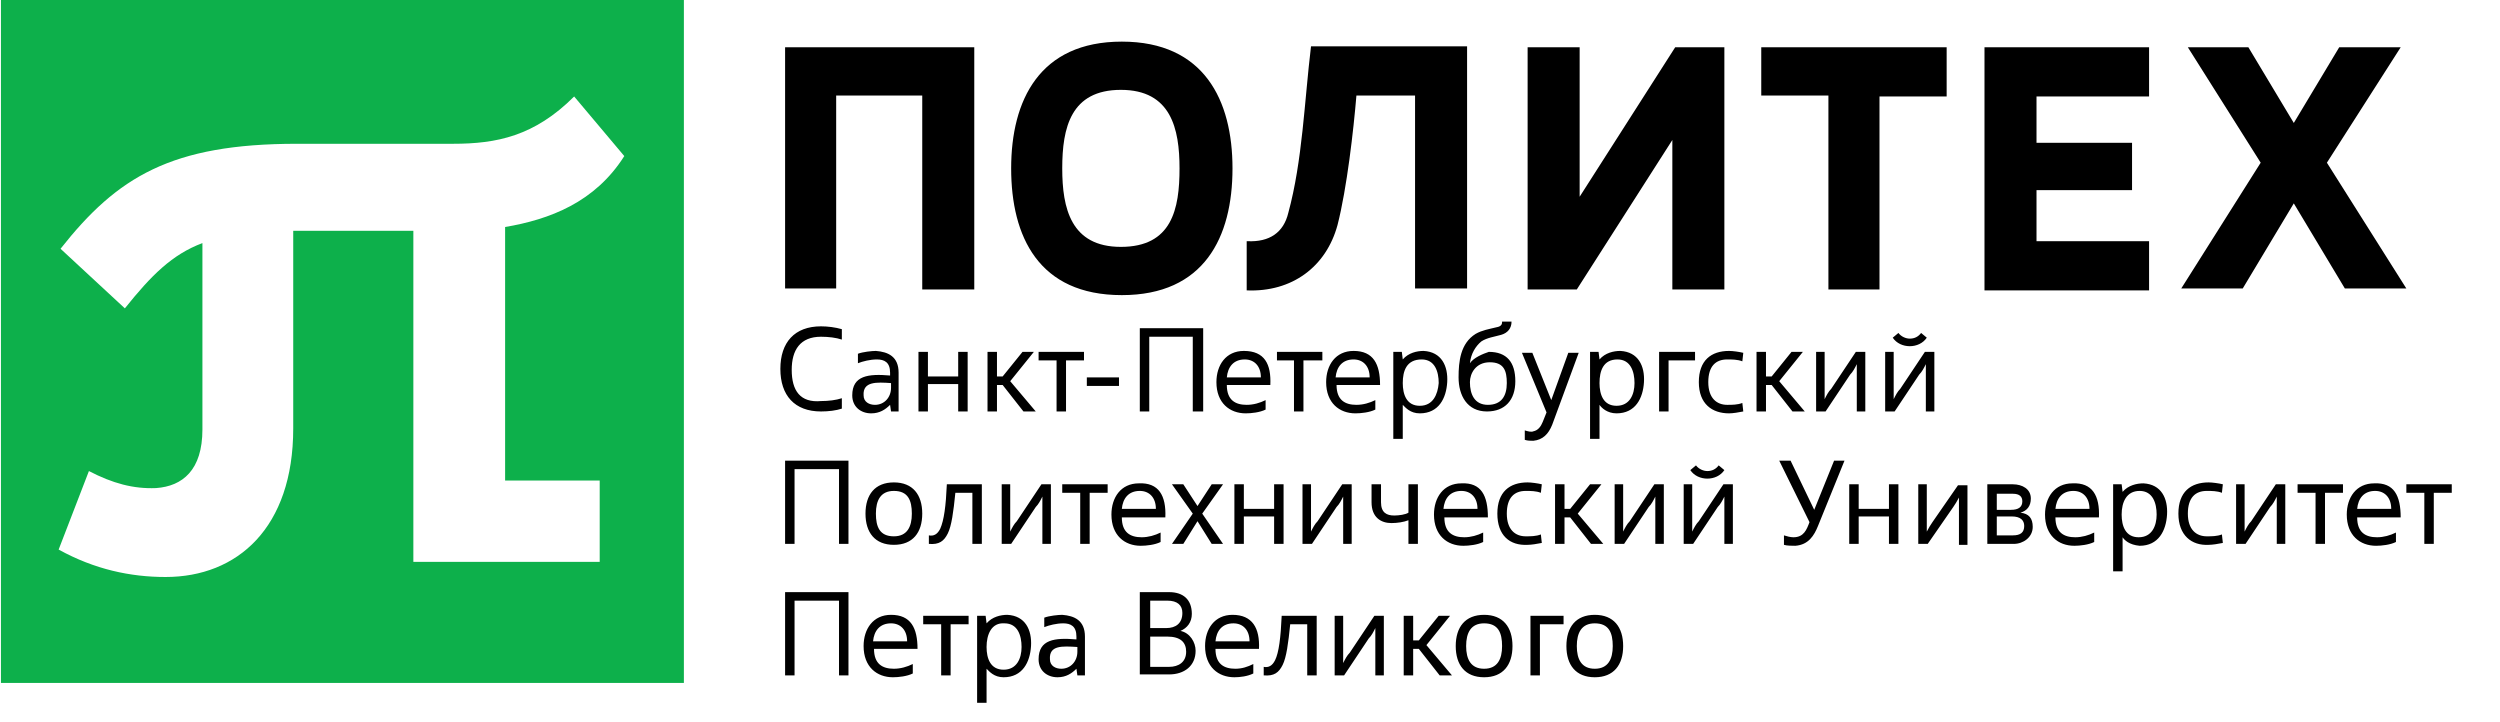
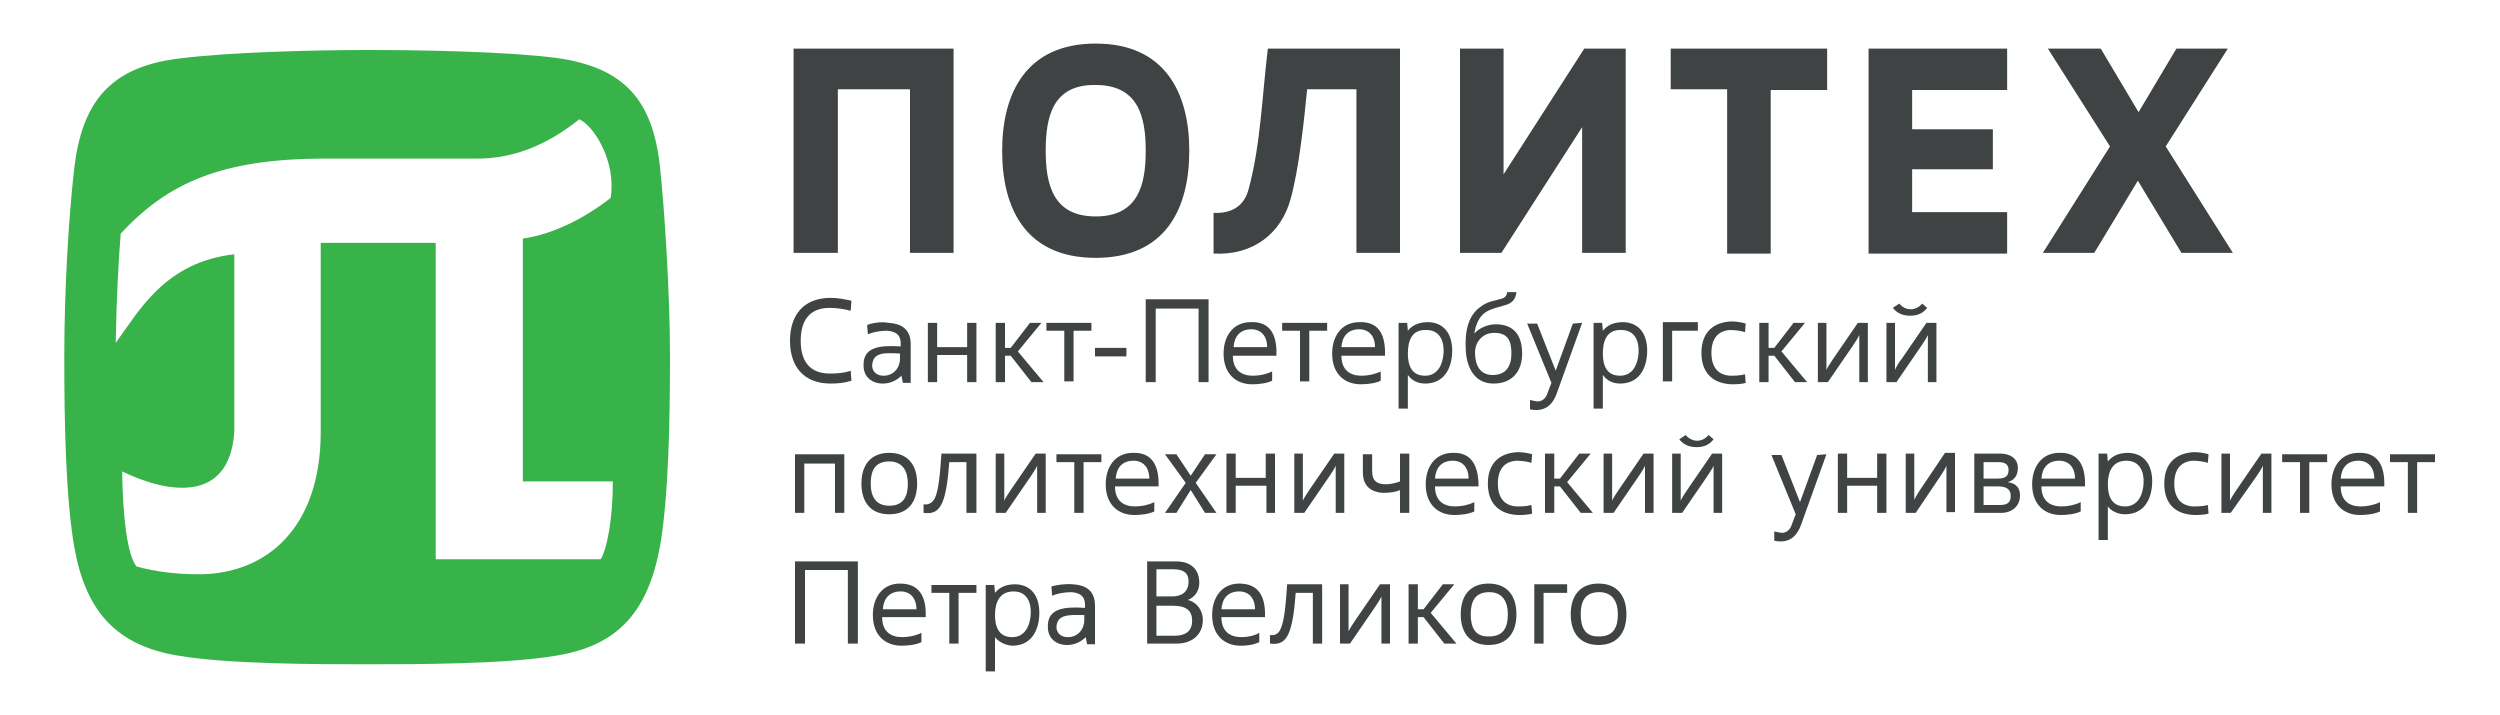
- <svg xmlns="http://www.w3.org/2000/svg" version="1.1" id="Layer_1" x="0px" y="0px" width="264.3px" height="76.3px" viewBox="0 0 264.3 76.3" enable-background="new 0 0 264.3 76.3" xml:space="preserve">
+ <svg xmlns="http://www.w3.org/2000/svg" version="1.1" id="Layer_1" x="0px" y="0px" viewBox="0 0 350 100" style="enable-background:new 0 0 350 100;" xml:space="preserve">
+   <style type="text/css">
+ 	.st0{fill:#404344;}
+ 	.st1{fill:#37B34A;}
+ </style>
  <g>
-     <path d="M129.3,57.5h-1.2l-1.5-2.4l-1.5,2.4h-1.2l2.2-3.2l-2.2-3.1h1.2l1.5,2.3l1.5-2.3h1.2l-2.2,3.1L129.3,57.5L129.3,57.5z    M195,48.7l-2.8,6.9c-0.4,1-1,2-2.4,2.1c-0.3,0-0.9,0-1.2-0.1l0-1c0.3,0.1,0.7,0.2,1,0.2c1.1,0,1.4-0.8,1.7-1.6l-3.2-6.5h1.2   l2.5,5.2l2.1-5.2H195L195,48.7z M166.9,37.3l-2.8,7.6c-0.4,1-1,1.6-2,1.7c-0.3,0-0.6,0-0.9-0.1l0-1c0.3,0.1,0.7,0.2,0.9,0.1   c0.5-0.1,0.8-0.5,1-1l0.4-1l-2.6-6.3h1.1l2,5l1.8-5H166.9L166.9,37.3z M153.5,71.4h-1.3l-2.2-2.8h-0.6v2.8h-1v-6.3h1v2.6h0.6   l2.1-2.6h1.2l-2.5,3.1L153.5,71.4L153.5,71.4z M169.5,57.5h-1.3l-2.2-2.8h-0.6v2.8h-1v-6.3h1v2.6h0.6l2.1-2.6h1.2l-2.5,3.1   L169.5,57.5L169.5,57.5z M109.5,43.5h-1.3l-2.2-2.8h-0.6v2.8h-1v-6.3h1v2.6h0.6l2.1-2.6h1.2l-2.5,3.1L109.5,43.5L109.5,43.5z    M155.4,40.4c0-0.9,0.6-2.1,2.1-2.1s1.8,0.9,1.8,2.2c0,1.4-0.6,2.3-2,2.3C155.9,42.8,155.4,41.7,155.4,40.4L155.4,40.4z    M155.4,38.4c0.1-1,0.6-1.8,1.2-2.3c0.6-0.4,1.4-0.5,2.1-0.7c0.7-0.2,1.1-0.7,1.1-1.4h-1c0,0.2,0,0.5-0.6,0.6   c-0.8,0.2-1.5,0.3-2.2,0.7c-1.6,1-1.8,2.9-1.8,4.6c0,1.9,0.9,3.6,3,3.6c1.9,0,3-1.2,3-3.2c0-2-0.9-3.1-2.8-3.1   C156.8,37.4,155.8,37.8,155.4,38.4L155.4,38.4z M83.7,39.1c0-2.1,0.9-3.5,3.1-3.5c0.8,0,1.6,0.1,2.2,0.3l0-1.1   c-0.7-0.2-1.5-0.3-2.2-0.3c-2.8,0-4.3,1.7-4.3,4.5c0,2.8,1.5,4.5,4.3,4.5c0.8,0,1.6-0.1,2.2-0.3l0-1.1c-0.6,0.2-1.4,0.3-2.2,0.3   C84.6,42.6,83.7,41.3,83.7,39.1L83.7,39.1z M179.3,49.2c0.3,0.4,0.8,0.6,1.2,0.6c0.5,0,0.9-0.2,1.2-0.6l0.6,0.5   c-0.4,0.6-1.1,0.9-1.8,0.9c-0.7,0-1.4-0.3-1.8-0.9L179.3,49.2L179.3,49.2z M179,57.5h-1v-6.3h0.9v5c0.2-0.4,0.4-0.8,0.7-1.1   l2.6-3.9h1v6.3h-0.9v-5c-0.2,0.4-0.4,0.8-0.7,1.1L179,57.5L179,57.5z M171.7,57.5h-1v-6.3h0.9v5c0.2-0.4,0.4-0.8,0.7-1.1l2.6-3.9h1   v6.3H175v-5c-0.2,0.4-0.4,0.8-0.7,1.1L171.7,57.5L171.7,57.5z M138.7,57.5h-1v-6.3h0.9v5c0.2-0.4,0.4-0.8,0.7-1.1l2.6-3.9h1v6.3   h-0.9v-5c-0.2,0.4-0.4,0.8-0.7,1.1L138.7,57.5L138.7,57.5z M237.4,57.5h-1v-6.3h0.9v5c0.2-0.4,0.4-0.8,0.7-1.1l2.6-3.9h1v6.3h-0.9   v-5c-0.2,0.4-0.4,0.8-0.7,1.1L237.4,57.5L237.4,57.5z M230.3,54.3c0-2.3,1.3-3.3,3.2-3.3c0.4,0,1.1,0.1,1.5,0.2l-0.1,0.9   c-0.5-0.2-1.1-0.2-1.6-0.2c-1.2,0-2,0.7-2,2.4c0,1.7,0.9,2.4,2,2.4c0.5,0,1.1,0,1.6-0.2l0.1,0.9c-0.5,0.1-1.1,0.2-1.5,0.2   C231.7,57.7,230.3,56.6,230.3,54.3L230.3,54.3z M158.3,54.3c0-2.3,1.3-3.3,3.2-3.3c0.4,0,1.1,0.1,1.5,0.2l-0.1,0.9   c-0.5-0.2-1.1-0.2-1.6-0.2c-1.2,0-2,0.7-2,2.4c0,1.7,0.9,2.4,2,2.4c0.5,0,1.1,0,1.6-0.2l0.1,0.9c-0.5,0.1-1.1,0.2-1.5,0.2   C159.6,57.7,158.3,56.6,158.3,54.3L158.3,54.3z M179.6,40.4c0-2.3,1.3-3.3,3.2-3.3c0.4,0,1.1,0.1,1.5,0.2l-0.1,0.9   c-0.5-0.2-1.1-0.2-1.6-0.2c-1.2,0-2,0.7-2,2.4c0,1.7,0.9,2.4,2,2.4c0.5,0,1.1,0,1.6-0.2l0.1,0.9c-0.5,0.1-1.1,0.2-1.5,0.2   C181,43.7,179.6,42.7,179.6,40.4L179.6,40.4z M139.2,71.4h-1V66h-1.8c-0.2,2-0.4,3.5-0.8,4.3c-0.4,0.8-0.9,1.2-2,1.1v-0.9   c0.5,0.1,0.9-0.1,1.2-0.7c0.4-0.8,0.6-2.4,0.7-4.7h3.7V71.4L139.2,71.4z M92.6,54.3c0-1.4,0.5-2.4,1.9-2.4c1.5,0,1.9,1,1.9,2.4   s-0.5,2.4-1.9,2.4C93,56.7,92.6,55.7,92.6,54.3L92.6,54.3z M97.5,54.3c0-2-1-3.3-3-3.3c-2,0-3,1.3-3,3.3c0,2,1,3.3,3,3.3   C96.5,57.6,97.5,56.3,97.5,54.3L97.5,54.3z M166.7,68.3c0-1.4,0.5-2.4,1.9-2.4c1.5,0,1.9,1,1.9,2.4c0,1.4-0.5,2.4-1.9,2.4   C167.2,70.7,166.7,69.7,166.7,68.3L166.7,68.3z M171.6,68.3c0-2-1-3.3-3-3.3c-2,0-3,1.3-3,3.3c0,2,1,3.3,3,3.3   C170.6,71.6,171.6,70.3,171.6,68.3L171.6,68.3z M155,68.3c0-1.4,0.5-2.4,1.9-2.4c1.5,0,1.9,1,1.9,2.4c0,1.4-0.5,2.4-1.9,2.4   C155.5,70.7,155,69.7,155,68.3L155,68.3z M159.9,68.3c0-2-1-3.3-3-3.3c-2,0-3,1.3-3,3.3c0,2,1,3.3,3,3.3   C158.9,71.6,159.9,70.3,159.9,68.3L159.9,68.3z M102.3,43.5h-1v-2.9h-3.2v2.9h-1v-6.3h1v2.6h3.2v-2.6h1V43.5L102.3,43.5z    M114.6,38.1h-1.9v5.4h-1v-5.4h-1.9v-0.9h4.8V38.1L114.6,38.1z M118.3,40.8h-3.4v-0.9h3.4V40.8L118.3,40.8z M127.1,43.5h-1v-7.9   h-4.6v7.9h-1v-8.8h6.7V43.5L127.1,43.5z M139.7,38.1h-1.9v5.4h-1v-5.4H135v-0.9h4.8V38.1L139.7,38.1z M179.2,38.1h-2.8v5.4h-1v-6.3   h3.8V38.1L179.2,38.1z M190.8,43.5h-1.3l-2.2-2.8h-0.6v2.8h-1v-6.3h1v2.6h0.6l2.1-2.6h1.2l-2.5,3.1L190.8,43.5L190.8,43.5z    M89.7,57.5h-1v-7.9H84v7.9h-1v-8.8h6.7V57.5L89.7,57.5z M103.8,57.5h-1v-5.4h-1.8c-0.2,2-0.4,3.5-0.8,4.3c-0.4,0.8-0.9,1.2-2,1.1   v-0.9c0.5,0.1,0.9-0.1,1.2-0.7c0.4-0.9,0.6-2.4,0.7-4.7h3.7V57.5L103.8,57.5z M117.1,52.1h-1.9v5.4h-1v-5.4h-1.9v-0.9h4.8V52.1   L117.1,52.1z M135.7,57.5h-1v-2.9h-3.2v2.9h-1v-6.3h1v2.6h3.2v-2.6h1V57.5L135.7,57.5z M149.9,57.5h-1V55c-0.5,0.2-1.2,0.3-1.8,0.3   c-1.1,0-2.1-0.6-2.1-2.2v-1.9h1v1.9c0,1.1,0.6,1.4,1.4,1.4c0.5,0,1.2-0.1,1.5-0.3v-3h1V57.5L149.9,57.5z M200.7,57.5h-1v-2.9h-3.2   v2.9h-1v-6.3h1v2.6h3.2v-2.6h1V57.5L200.7,57.5z M210.1,57.5v-6.3h2.7c1,0,1.9,0.5,1.9,1.5c0,0.8-0.4,1.3-1.1,1.5   c0.9,0.1,1.3,0.6,1.3,1.5c0,1.1-1,1.8-2,1.8H210.1L210.1,57.5z M211.1,52.1v1.8h1.5c0.8,0,1.2-0.3,1.2-0.9c0-0.5-0.3-0.8-1-0.8   H211.1L211.1,52.1z M211.1,54.7v1.9h1.7c0.8,0,1.2-0.3,1.2-1c0-0.6-0.4-1-1.3-1H211.1L211.1,54.7z M247.7,52.1h-1.9v5.4h-1v-5.4   h-1.9v-0.9h4.8V52.1L247.7,52.1z M259.2,52.1h-1.9v5.4h-1v-5.4h-1.9v-0.9h4.8V52.1L259.2,52.1z M89.7,71.4h-1v-7.9H84v7.9h-1v-8.8   h6.7V71.4L89.7,71.4z M102.4,66h-1.9v5.4h-1V66h-1.9v-0.9h4.8V66L102.4,66z M120.5,71.4v-8.8h3.1c1.5,0,2.4,0.8,2.4,2.3   c0,0.9-0.5,1.5-1.2,1.8v0c1,0.2,1.6,1.2,1.6,2.1c0,1.6-1.2,2.5-2.8,2.5H120.5L120.5,71.4z M121.6,63.6v2.8h1.7c1,0,1.7-0.5,1.7-1.6   c0-0.8-0.5-1.3-1.6-1.3H121.6L121.6,63.6z M121.6,67.3v3.2h2c1,0,1.8-0.5,1.8-1.6c0-1-0.6-1.6-2-1.6H121.6L121.6,67.3z M165.3,66   h-2.5v5.4h-1v-6.3h3.5V66L165.3,66z M134.3,40.7h-4.6c0,1.6,0.9,2.1,2.1,2.1c0.7,0,1.4-0.2,2-0.5l0,1c-0.6,0.3-1.5,0.4-2.1,0.4   c-1.7,0-3.1-1.1-3.1-3.3c0-1.8,1-3.3,2.9-3.3C133.7,37.1,134.4,38.5,134.3,40.7L134.3,40.7z M133.3,39.9c0-1.2-0.7-1.9-1.7-1.9   c-1.2,0-1.8,0.8-1.9,1.9H133.3L133.3,39.9z M145.9,40.7h-4.6c0,1.6,0.9,2.1,2.1,2.1c0.7,0,1.4-0.2,2-0.5l0,1   c-0.6,0.3-1.5,0.4-2.1,0.4c-1.7,0-3.1-1.1-3.1-3.3c0-1.8,1-3.3,2.9-3.3C145.2,37.1,145.9,38.5,145.9,40.7L145.9,40.7z M144.8,39.9   c0-1.2-0.7-1.9-1.7-1.9c-1.2,0-1.8,0.8-1.9,1.9H144.8L144.8,39.9z M253.8,54.7h-4.6c0,1.6,0.9,2.1,2.1,2.1c0.7,0,1.4-0.2,2-0.5l0,1   c-0.6,0.3-1.5,0.4-2.1,0.4c-1.7,0-3.1-1.1-3.1-3.3c0-1.8,1-3.3,2.9-3.3C253.1,51,253.8,52.4,253.8,54.7L253.8,54.7z M252.8,53.8   c0-1.2-0.7-1.9-1.7-1.9c-1.2,0-1.8,0.8-1.9,1.9H252.8L252.8,53.8z M221.9,54.7h-4.6c0,1.6,0.9,2.1,2.1,2.1c0.7,0,1.4-0.2,2-0.5l0,1   c-0.6,0.3-1.5,0.4-2.1,0.4c-1.7,0-3.1-1.1-3.1-3.3c0-1.8,1-3.3,2.9-3.3C221.2,51,222,52.4,221.9,54.7L221.9,54.7z M220.9,53.8   c0-1.2-0.7-1.9-1.7-1.9c-1.2,0-1.8,0.8-1.9,1.9H220.9L220.9,53.8z M157.3,54.7h-4.6c0,1.6,0.9,2.1,2.1,2.1c0.7,0,1.4-0.2,2-0.5l0,1   c-0.6,0.3-1.5,0.4-2.1,0.4c-1.7,0-3.1-1.1-3.1-3.3c0-1.8,1-3.3,2.9-3.3C156.6,51,157.3,52.4,157.3,54.7L157.3,54.7z M156.2,53.8   c0-1.2-0.7-1.9-1.7-1.9c-1.2,0-1.8,0.8-1.9,1.9H156.2L156.2,53.8z M123.2,54.7h-4.6c0,1.6,0.9,2.1,2.1,2.1c0.7,0,1.4-0.2,2-0.5l0,1   c-0.6,0.3-1.5,0.4-2.1,0.4c-1.7,0-3.1-1.1-3.1-3.3c0-1.8,1-3.3,2.9-3.3C122.5,51,123.3,52.4,123.2,54.7L123.2,54.7z M122.2,53.8   c0-1.2-0.7-1.9-1.7-1.9c-1.2,0-1.8,0.8-1.9,1.9H122.2L122.2,53.8z M97,68.6h-4.6c0,1.6,0.9,2.1,2.1,2.1c0.7,0,1.4-0.2,2-0.5l0,1   c-0.6,0.3-1.5,0.4-2.1,0.4c-1.7,0-3.1-1.1-3.1-3.3c0-1.8,1-3.3,2.9-3.3C96.3,65,97,66.4,97,68.6L97,68.6z M95.9,67.8   c0-1.2-0.7-1.9-1.7-1.9c-1.2,0-1.8,0.8-1.9,1.9H95.9L95.9,67.8z M133.1,68.6h-4.6c0,1.6,0.9,2.1,2.1,2.1c0.7,0,1.3-0.2,1.9-0.5l0,1   c-0.6,0.3-1.4,0.4-2,0.4c-1.7,0-3.1-1.1-3.1-3.3c0-1.8,1-3.3,2.9-3.3C132.4,65,133.2,66.4,133.1,68.6L133.1,68.6z M132.1,67.8   c0-1.2-0.7-1.9-1.7-1.9c-1.2,0-1.8,0.8-1.9,1.9H132.1L132.1,67.8z M203.8,57.5h-1v-6.3h0.9v5c0.2-0.4,0.4-0.7,0.6-1l2.7-3.9h1v6.3   h-0.9v-5c-0.2,0.4-0.4,0.7-0.6,1L203.8,57.5L203.8,57.5z M200.7,35.2c0.3,0.4,0.8,0.6,1.2,0.6c0.5,0,0.9-0.2,1.2-0.6l0.6,0.5   c-0.4,0.6-1.1,0.9-1.8,0.9c-0.7,0-1.4-0.3-1.8-0.9L200.7,35.2L200.7,35.2z M200.3,43.5h-1v-6.3h0.9v5c0.2-0.4,0.4-0.8,0.7-1.1   l2.6-3.9h1v6.3h-0.9v-5c-0.2,0.4-0.4,0.8-0.7,1.1L200.3,43.5L200.3,43.5z M193,43.5h-1v-6.3h0.9v5c0.2-0.4,0.4-0.8,0.7-1.1l2.6-3.9   h1v6.3h-0.9v-5c-0.2,0.4-0.4,0.8-0.7,1.1L193,43.5L193,43.5z M106.9,57.5h-1v-6.3h0.9v5c0.2-0.4,0.4-0.8,0.7-1.1l2.6-3.9h1v6.3   h-0.9v-5c-0.2,0.4-0.4,0.8-0.7,1.1L106.9,57.5L106.9,57.5z M142.1,71.4h-1v-6.3h0.9v5c0.2-0.4,0.4-0.8,0.7-1.1l2.6-3.9h1v6.3h-0.9   v-5c-0.2,0.4-0.4,0.8-0.7,1.1L142.1,71.4L142.1,71.4z M104.3,70.7v3.6h-1v-9.2h0.9l0.1,0.8c0.6-0.7,1.5-0.9,2.2-0.9   c1.9,0.1,2.6,1.6,2.5,3.3c-0.1,1.7-0.9,3.3-2.9,3.3C105.1,71.6,104.6,71,104.3,70.7L104.3,70.7z M104.3,68.4c0,1.2,0.4,2.4,1.8,2.4   c1.4,0,1.9-1.2,1.9-2.4c0-1.2-0.4-2.5-1.8-2.5C104.8,65.8,104.3,67.1,104.3,68.4L104.3,68.4z M224.4,56.8v3.6h-1v-9.2h0.9l0.1,0.8   c0.6-0.7,1.5-0.9,2.2-0.9c1.9,0.1,2.6,1.6,2.5,3.3c-0.1,1.7-0.9,3.3-2.9,3.3C225.1,57.6,224.6,57.1,224.4,56.8L224.4,56.8z    M224.3,54.4c0,1.2,0.4,2.4,1.8,2.4c1.4,0,1.9-1.2,1.9-2.4c0-1.2-0.4-2.5-1.8-2.5C224.8,51.9,224.3,53.1,224.3,54.4L224.3,54.4z    M169.1,42.8v3.6h-1v-9.2h0.9l0.1,0.8c0.6-0.7,1.5-0.9,2.2-0.9c1.9,0.1,2.6,1.6,2.5,3.3c-0.1,1.7-0.9,3.3-2.9,3.3   C169.9,43.7,169.3,43.1,169.1,42.8L169.1,42.8z M169.1,40.5c0,1.2,0.4,2.4,1.8,2.4c1.4,0,1.9-1.2,1.9-2.4c0-1.2-0.4-2.5-1.8-2.5   C169.5,38,169.1,39.2,169.1,40.5L169.1,40.5z M148.3,42.8v3.6h-1v-9.2h0.9l0.1,0.8c0.6-0.7,1.5-0.9,2.2-0.9   c1.9,0.1,2.6,1.6,2.5,3.3c-0.1,1.7-0.9,3.3-2.9,3.3C149.1,43.7,148.6,43.1,148.3,42.8L148.3,42.8z M148.3,40.5   c0,1.2,0.4,2.4,1.8,2.4c1.4,0,1.9-1.2,2-2.4c0-1.2-0.4-2.5-1.8-2.5C148.7,38,148.3,39.2,148.3,40.5L148.3,40.5z M113.9,68.4v0.5   c0,1-0.7,1.8-1.7,1.8c-0.6,0-1.2-0.3-1.2-1C110.9,68.2,112.3,68.3,113.9,68.4L113.9,68.4z M110.4,65.3l0,1c0.5-0.2,1.3-0.4,2-0.4   c0.8,0,1.4,0.3,1.4,1.4v0.3c-2.3-0.2-4,0-4,2.1c0,1.2,0.9,1.9,2,1.9c0.9,0,1.5-0.4,2-0.9l0.1,0.7h0.8l0-4.1c0-1.7-1.1-2.2-2.4-2.3   C111.9,65,110.9,65.1,110.4,65.3L110.4,65.3z M94.2,40.5V41c0,1-0.7,1.8-1.7,1.8c-0.6,0-1.2-0.3-1.2-1   C91.2,40.3,92.7,40.4,94.2,40.5L94.2,40.5z M90.7,37.4l0,1c0.5-0.2,1.3-0.4,2-0.4c0.8,0,1.4,0.3,1.4,1.4v0.3c-2.3-0.2-4,0-4,2.1   c0,1.2,0.9,1.9,2,1.9c0.9,0,1.5-0.4,2-0.9l0.1,0.7h0.8l0-4.1c0-1.7-1.1-2.2-2.4-2.3C92.2,37.1,91.2,37.2,90.7,37.4z" />
-     <path fill-rule="evenodd" clip-rule="evenodd" fill="#0DB04B" d="M0.1,72.2h72.2V0H0.1V72.2L0.1,72.2z M53.4,24v26.8h10v8.6H43.7   V24.4l-12.7,0v20.9c0,10.5-5.9,15.7-13.5,15.7c-3.7,0-7.5-0.8-11.3-2.9l3.2-8.3c2.5,1.3,4.7,1.9,7.1,1.8c2.8-0.2,4.9-1.9,4.9-6.2   V25.7c-3.2,1.2-5.4,3.4-8.2,6.9l-6.8-6.3c6-7.6,11.7-11.1,25-11.1h16.5c4.6,0,8.6-0.8,12.8-5l5.3,6.3C62.9,21.4,58.1,23.2,53.4,24z   " />
-     <path d="M106.9,17.8c0-7.2,3-13.4,11.7-13.4c8.7,0,11.7,6.2,11.7,13.4c0,7.3-3,13.4-11.7,13.4C109.8,31.2,106.9,25,106.9,17.8   L106.9,17.8z M112.3,17.8c0,4.2,0.9,8.3,6.2,8.3c5.4,0,6.2-4,6.2-8.3c0-4.2-0.9-8.3-6.2-8.3C113.2,9.5,112.3,13.5,112.3,17.8   L112.3,17.8z M237.7,5l4.8,8l4.8-8h6.5L246,17.2l8.4,13.3h-6.5l-5.4-9l-5.4,9h-6.5l8.4-13.3L231.3,5H237.7L237.7,5z M215.3,15.1   h10.1v5h-10.1v5.4h11.9v5.2h-17.4V5h17.4v5.2h-11.9V15.1L215.3,15.1z M193.3,30.6V10.1h-7.1V5h19.6v5.2h-7.1v20.4H193.3L193.3,30.6   z M166.7,30.6h-5.2V5h5.5v15.8L177.1,5h5.2v25.6h-5.5V14.8L166.7,30.6L166.7,30.6z M131.9,25.5c2.3,0.1,3.8-0.9,4.3-3   c1.5-5.5,1.7-11.8,2.4-17.6h16.5v25.6h-5.5V10.1h-6.2c-0.3,3.6-1,9.8-2,13.7c-1.2,4.4-4.8,7.1-9.6,6.9V25.5L131.9,25.5z M83,30.6V5   h20v25.6h-5.5V10.1h-9.1v20.4H83z" />
+     <path class="st0" d="M140.3,21.1c0-8.1,3.4-15,13.1-15c9.7,0,13.1,6.9,13.1,15c0,8.1-3.3,15-13.1,15   C143.6,36.1,140.3,29.2,140.3,21.1 M146.4,21.1c0,4.7,1,9.2,7,9.2c6,0,7-4.5,7-9.2c0-4.7-1-9.2-7-9.2   C147.4,11.8,146.4,16.3,146.4,21.1 M294.1,6.8l5.3,8.9l5.3-8.9h7.2l-8.7,13.7l9.4,14.9h-7.2l-6.1-10.1l-6.1,10.1h-7.2l9.4-14.9   l-8.7-13.7H294.1z M267.7,18.1h11.3v5.6h-11.3v6H281v5.8h-19.4V6.8H281v5.8h-13.3V18.1z M241.8,35.4V12.5h-7.9V6.8h21.9v5.8h-7.9   v22.9H241.8z M210.2,35.4h-5.8V6.8h6.1v17.6l11.3-17.6h5.8v28.6h-6.1V17.8L210.2,35.4z M170,29.8c2.5,0.1,4.2-1,4.8-3.3   c1.7-6.2,1.9-13.2,2.7-19.7H196v28.6h-6.1V12.5H183c-0.4,4-1.1,11-2.3,15.3c-1.3,4.9-5.3,8-10.8,7.7V29.8z M111.1,35.4V6.8h22.4   v28.6h-6.1V12.5h-10.1v22.9H111.1z" />
+     <path class="st0" d="M170.3,71.8h-1.6l-2-3.2l-2,3.2h-1.6l2.9-4.2l-2.9-4h1.6l2,3l2-3h1.6l-2.9,4L170.3,71.8z M221.5,45.2l-3.6,10   c-0.5,1.3-1.3,2.1-2.6,2.2c-0.4,0-0.7,0-1.1-0.1l0-1.3c0.4,0.1,0.9,0.2,1.2,0.2c0.7-0.1,1.1-0.6,1.3-1.3l0.5-1.3l-3.4-8.3h1.4   l2.6,6.6l2.4-6.6L221.5,45.2L221.5,45.2z M203.9,90.1h-1.7l-2.9-3.7h-0.8v3.7h-1.3v-8.3h1.3v3.5h0.8l2.7-3.5h1.6l-3.3,4L203.9,90.1   z M223,71.8h-1.7l-2.9-3.7h-0.8v3.7h-1.3v-8.3h1.3V67h0.8l2.7-3.5h1.6l-3.3,4L223,71.8z M146.1,53.5h-1.7l-2.9-3.7h-0.8v3.7h-1.3   v-8.3h1.3v3.5h0.8l2.7-3.5h1.6l-3.3,4L146.1,53.5z M206.5,49.3c0-1.1,0.8-2.7,2.7-2.7c1.9,0,2.4,1.1,2.4,2.9c0,1.8-0.8,3-2.6,3   C207.1,52.5,206.5,51,206.5,49.3z M206.4,46.7c0.2-1.3,0.7-2.4,1.6-3c0.8-0.5,1.8-0.7,2.8-1c1-0.3,1.4-0.9,1.5-1.8h-1.3   c0,0.2-0.1,0.7-0.7,0.9c-1,0.3-2,0.4-2.8,1c-2.1,1.3-2.4,3.8-2.3,6.1c0.1,2.5,1.2,4.8,3.9,4.8c2.5,0,4-1.6,4-4.2s-1.2-4.1-3.7-4.1   C208.2,45.4,207,46,206.4,46.7 M112.1,47.7c0-2.8,1.2-4.6,4.1-4.6c1,0,2.1,0.2,2.9,0.4l0.1-1.4c-0.9-0.2-1.9-0.4-2.9-0.4   c-3.7,0-5.7,2.3-5.7,6c0,3.7,2,6,5.7,6c1,0,2-0.1,2.9-0.4l-0.1-1.4c-0.8,0.3-1.9,0.4-2.9,0.4C113.3,52.3,112.1,50.5,112.1,47.7   L112.1,47.7z M236,60.9c0.4,0.5,1,0.8,1.6,0.8c0.6,0,1.2-0.3,1.6-0.8l0.7,0.6c-0.6,0.8-1.4,1.1-2.4,1.1c-0.9,0-1.8-0.3-2.4-1.1   L236,60.9z M235.5,71.8h-1.4v-8.3h1.2v6.6c0.2-0.5,0.6-1,0.9-1.5l3.5-5.1h1.4v8.3h-1.2v-6.6c-0.2,0.5-0.6,1-0.9,1.5L235.5,71.8z    M225.9,71.8h-1.4v-8.3h1.2v6.6c0.2-0.5,0.6-1,0.9-1.5l3.5-5.1h1.4v8.3h-1.2v-6.6c-0.2,0.5-0.6,1-0.9,1.5L225.9,71.8z M182.6,71.8   h-1.4v-8.3h1.2v6.6c0.2-0.5,0.6-1,0.9-1.5l3.5-5.1h1.4v8.3H187v-6.6c-0.2,0.5-0.6,1-0.9,1.5L182.6,71.8z M312.3,71.8H311v-8.3h1.2   v6.6c0.2-0.5,0.6-1,0.9-1.5l3.5-5.1h1.4v8.3h-1.2v-6.6c-0.2,0.5-0.6,1-0.9,1.5L312.3,71.8z M303,67.7c0-3,1.8-4.3,4.2-4.4   c0.6,0,1.4,0.1,2,0.3l-0.1,1.2c-0.6-0.2-1.5-0.3-2.1-0.3c-1.5,0.1-2.6,1-2.6,3.2c0,2.2,1.1,3.1,2.6,3.2c0.6,0,1.4,0,2.1-0.2   l0.1,1.2c-0.6,0.2-1.5,0.2-2,0.2C304.7,72,303,70.7,303,67.7L303,67.7z M208.3,67.7c0-3,1.8-4.3,4.2-4.4c0.6,0,1.4,0.1,2,0.3   l-0.1,1.2c-0.6-0.2-1.5-0.3-2.1-0.3c-1.5,0.1-2.6,1-2.6,3.2c0,2.2,1.1,3.1,2.6,3.2c0.6,0,1.4,0,2.1-0.2l0.1,1.2   c-0.6,0.2-1.5,0.2-2,0.2C210.1,72,208.3,70.7,208.3,67.7L208.3,67.7z M238.2,49.4c0-3,1.8-4.3,4.2-4.4c0.6,0,1.4,0.1,2,0.3   l-0.1,1.2c-0.6-0.2-1.5-0.3-2.1-0.3c-1.5,0.1-2.6,1-2.6,3.2s1.1,3.1,2.6,3.2c0.6,0,1.4,0,2.1-0.2l0.1,1.2c-0.6,0.2-1.5,0.2-2,0.2   C240,53.7,238.2,52.4,238.2,49.4L238.2,49.4z M185.1,90.1h-1.3V83h-2.4c-0.2,2.7-0.5,4.6-1,5.7c-0.5,1.1-1.2,1.6-2.6,1.4v-1.2   c0.6,0.1,1.2-0.1,1.5-0.9c0.5-1.1,0.7-3.2,0.9-6.2h4.9V90.1z M121.9,67.7c0-1.8,0.6-3.1,2.6-3.1c1.9,0,2.6,1.4,2.6,3.1   c0,1.8-0.6,3.1-2.6,3.1C122.6,70.8,121.9,69.5,121.9,67.7 M128.4,67.7c0-2.6-1.3-4.3-3.9-4.3s-3.9,1.7-3.9,4.3   c0,2.6,1.3,4.3,3.9,4.3S128.4,70.3,128.4,67.7 M221.3,86c0-1.8,0.6-3.1,2.6-3.1c1.9,0,2.6,1.4,2.6,3.1c0,1.8-0.6,3.1-2.6,3.1   C221.9,89.2,221.3,87.8,221.3,86 M227.7,86c0-2.6-1.3-4.3-3.9-4.3c-2.6,0-3.9,1.7-3.9,4.3c0,2.6,1.3,4.3,3.9,4.3   C226.4,90.3,227.7,88.6,227.7,86 M205.9,86c0-1.8,0.6-3.1,2.6-3.1c1.9,0,2.6,1.4,2.6,3.1c0,1.8-0.6,3.1-2.6,3.1   C206.5,89.2,205.9,87.8,205.9,86 M212.3,86c0-2.6-1.3-4.3-3.9-4.3c-2.6,0-3.9,1.7-3.9,4.3c0,2.6,1.3,4.3,3.9,4.3   C211,90.3,212.3,88.6,212.3,86 M136.7,53.5h-1.3v-3.8h-4.2v3.8h-1.3v-8.3h1.3v3.4h4.2v-3.4h1.3V53.5z M152.8,46.3h-2.5v7.1H149   v-7.1h-2.5v-1.1h6.3V46.3z M157.7,49.9h-4.4v-1.2h4.4V49.9z M169.2,53.5h-1.4V43.2h-6v10.3h-1.4V41.9h8.8V53.5z M185.8,46.3h-2.5   v7.1H182v-7.1h-2.5v-1.1h6.3V46.3z M237.7,46.3h-3.6v7.1h-1.3v-8.3h4.9V46.3z M253,53.5h-1.7l-2.9-3.7h-0.8v3.7h-1.3v-8.3h1.3v3.5   h0.8l2.7-3.5h1.6l-3.3,4L253,53.5z M136.6,71.8h-1.3v-7.1h-2.4c-0.2,2.7-0.5,4.6-1,5.7c-0.5,1.1-1.2,1.6-2.6,1.4v-1.2   c0.6,0.1,1.2-0.1,1.6-0.9c0.5-1.1,0.7-3.2,0.9-6.2h4.9V71.8z M154.2,64.7h-2.5v7.1h-1.3v-7.1h-2.5v-1.1h6.3V64.7z M178.6,71.8h-1.3   v-3.8H173v3.8h-1.3v-8.3h1.3v3.4h4.2v-3.4h1.3V71.8z M197.3,71.8h-1.3v-3.2c-0.6,0.3-1.5,0.4-2.4,0.4c-1.5-0.1-2.8-0.8-2.8-2.9   v-2.5h1.3V66c0,1.4,0.8,1.8,1.9,1.8c0.7,0,1.5-0.2,2-0.4v-3.9h1.3V71.8L197.3,71.8z M264.1,71.8h-1.3v-3.8h-4.2v3.8h-1.3v-8.3h1.3   v3.4h4.2v-3.4h1.3V71.8z M276.4,71.8v-8.3h3.6c1.3,0,2.5,0.6,2.5,2c0,1.1-0.5,1.7-1.4,2c1.2,0.2,1.7,0.8,1.7,1.9   c0,1.5-1.2,2.4-2.6,2.4H276.4z M277.7,64.7V67h2c1.1,0,1.5-0.4,1.5-1.2c0-0.7-0.4-1.1-1.4-1.1H277.7z M277.7,68.1v2.6h2.3   c1.1,0,1.5-0.4,1.5-1.3c0-0.8-0.5-1.3-1.7-1.3H277.7z M325.8,64.7h-2.5v7.1H322v-7.1h-2.5v-1.1h6.3L325.8,64.7L325.8,64.7z    M340.9,64.7h-2.5v7.1h-1.3v-7.1h-2.5v-1.1h6.3V64.7z M120.1,90.1h-1.4V79.8h-6v10.3h-1.4V78.6h8.8V90.1z M136.7,83h-2.5v7.1h-1.3   V83h-2.5v-1.1h6.3V83z M160.6,90.1V78.6h4.1c1.9,0,3.2,1,3.2,3c0,1.1-0.6,2-1.6,2.4v0c1.3,0.3,2.1,1.5,2.1,2.8   c0,2.1-1.6,3.3-3.6,3.3L160.6,90.1L160.6,90.1z M161.9,79.8v3.7h2.2c1.3,0,2.3-0.6,2.3-2.1c0-1.1-0.6-1.7-2.1-1.7H161.9z    M161.9,84.8v4.2h2.6c1.4,0,2.4-0.6,2.4-2.1c0-1.4-0.8-2.1-2.7-2.1H161.9z M219.4,83h-3.3v7.1h-1.3v-8.3h4.6V83z M178.7,49.8h-6.1   c0,2,1.2,2.8,2.8,2.8c0.9,0,1.9-0.2,2.7-0.6l0,1.3c-0.8,0.4-2,0.5-2.8,0.5c-2.2,0-4-1.4-4-4.3c0-2.4,1.3-4.4,3.8-4.4   C177.8,45,178.8,46.8,178.7,49.8L178.7,49.8z M177.4,48.6c0-1.6-0.9-2.5-2.2-2.5c-1.6,0-2.4,1-2.5,2.5H177.4z M193.9,49.8h-6.1   c0,2,1.2,2.8,2.8,2.8c0.9,0,1.9-0.2,2.7-0.6l0,1.3c-0.8,0.4-2,0.5-2.8,0.5c-2.2,0-4-1.4-4-4.3c0-2.4,1.3-4.4,3.8-4.4   C193,45,194,46.8,193.9,49.8z M192.5,48.6c0-1.6-0.9-2.5-2.2-2.5c-1.6,0-2.4,1-2.5,2.5H192.5z M333.8,68.1h-6.1   c0,2,1.2,2.8,2.8,2.8c0.9,0,1.9-0.2,2.7-0.6l0,1.3c-0.8,0.4-2,0.5-2.8,0.5c-2.2,0-4-1.4-4-4.3c0-2.4,1.3-4.4,3.8-4.4   C332.9,63.3,333.9,65.2,333.8,68.1L333.8,68.1z M332.4,67c0-1.6-0.9-2.5-2.2-2.5c-1.6,0-2.4,1-2.5,2.5H332.4z M291.9,68.1h-6.1   c0,2,1.2,2.8,2.8,2.8c0.9,0,1.9-0.2,2.7-0.6l0,1.3c-0.8,0.4-2,0.5-2.8,0.5c-2.2,0-4-1.4-4-4.3c0-2.4,1.3-4.4,3.8-4.4   C291,63.3,292,65.2,291.9,68.1L291.9,68.1z M290.5,67c0-1.6-0.9-2.5-2.2-2.5c-1.6,0-2.4,1-2.5,2.5H290.5z M207,68.1h-6.1   c0,2,1.2,2.8,2.8,2.8c0.9,0,1.9-0.2,2.7-0.6l0,1.3c-0.8,0.4-2,0.5-2.8,0.5c-2.2,0-4-1.4-4-4.3c0-2.4,1.3-4.4,3.8-4.4   C206,63.3,207,65.2,207,68.1L207,68.1z M205.6,67c0-1.6-0.9-2.5-2.2-2.5c-1.6,0-2.4,1-2.5,2.5H205.6z M162.2,68.1h-6.1   c0,2,1.2,2.8,2.8,2.8c0.9,0,1.9-0.2,2.7-0.6l0,1.3c-0.8,0.4-2,0.5-2.8,0.5c-2.2,0-4-1.4-4-4.3c0-2.4,1.3-4.4,3.8-4.4   C161.3,63.3,162.3,65.2,162.2,68.1L162.2,68.1z M160.9,67c0-1.6-0.9-2.5-2.2-2.5c-1.6,0-2.4,1-2.5,2.5H160.9z M129.6,86.4h-6.1   c0,2,1.2,2.8,2.8,2.8c0.9,0,1.9-0.2,2.7-0.6l0,1.3c-0.8,0.4-2,0.5-2.8,0.5c-2.2,0-4-1.4-4-4.3c0-2.4,1.3-4.4,3.8-4.4   C128.7,81.7,129.7,83.5,129.6,86.4L129.6,86.4z M128.3,85.3c0-1.6-0.9-2.5-2.2-2.5c-1.6,0-2.4,1-2.5,2.5H128.3z M177.1,86.4H171   c0,2,1.2,2.8,2.8,2.8c0.9,0,1.8-0.2,2.5-0.6l0,1.3c-0.8,0.4-1.8,0.5-2.6,0.5c-2.2,0-4-1.4-4-4.3c0-2.4,1.3-4.4,3.8-4.4   C176.2,81.7,177.2,83.5,177.1,86.4L177.1,86.4z M175.7,85.3c0-1.6-0.9-2.5-2.2-2.5c-1.6,0-2.4,1-2.5,2.5H175.7z M268.2,71.8h-1.4   v-8.3h1.2v6.5c0.2-0.5,0.5-0.9,0.8-1.4l3.5-5.2h1.4v8.3h-1.2v-6.5c-0.2,0.5-0.5,0.9-0.8,1.4L268.2,71.8z M265.9,42.5   c0.4,0.5,1,0.8,1.6,0.8c0.6,0,1.2-0.3,1.6-0.8l0.7,0.6c-0.6,0.8-1.4,1.1-2.4,1.1c-0.9,0-1.8-0.3-2.4-1.1L265.9,42.5z M265.5,53.5   h-1.4v-8.3h1.2v6.6c0.2-0.5,0.5-1,0.9-1.5l3.5-5.1h1.4v8.3h-1.2v-6.6c-0.2,0.5-0.6,1-0.9,1.5L265.5,53.5z M255.9,53.5h-1.4v-8.3   h1.2v6.6c0.2-0.5,0.6-1,0.9-1.5l3.5-5.1h1.4v8.3h-1.2v-6.6c-0.2,0.5-0.6,1-0.9,1.5L255.9,53.5z M140.8,71.8h-1.4v-8.3h1.2v6.6   c0.2-0.5,0.6-1,0.9-1.5l3.5-5.1h1.4v8.3h-1.2v-6.6c-0.2,0.5-0.6,1-0.9,1.5L140.8,71.8z M189,90.1h-1.4v-8.3h1.2v6.6   c0.2-0.5,0.6-1,0.9-1.5l3.5-5.1h1.4v8.3h-1.2v-6.6c-0.2,0.5-0.6,1-0.9,1.5L189,90.1z M139.3,89.2V94H138V81.9h1.2l0.1,1.1   c0.8-1,1.9-1.2,2.9-1.2c2.5,0.1,3.4,2.1,3.3,4.3c-0.1,2.3-1.2,4.3-3.8,4.3C140.4,90.3,139.6,89.6,139.3,89.2z M139.3,86.1   c0,1.6,0.5,3.1,2.4,3.1c1.8,0,2.5-1.6,2.6-3.2c0.1-1.6-0.5-3.2-2.4-3.2C139.9,82.8,139.3,84.4,139.3,86.1z M295.1,70.9v4.7h-1.3   V63.5h1.2l0.1,1.1c0.8-1,1.9-1.2,2.9-1.2c2.5,0.1,3.4,2.1,3.3,4.3c-0.1,2.3-1.2,4.3-3.8,4.3C296.2,72,295.4,71.3,295.1,70.9    M295.1,67.8c0,1.6,0.5,3.1,2.4,3.1c1.8,0,2.5-1.6,2.6-3.2c0.1-1.6-0.5-3.2-2.4-3.2C295.7,64.5,295.1,66.1,295.1,67.8 M224.4,52.5   v4.7h-1.3V45.2h1.2l0.1,1.1c0.8-1,1.9-1.2,2.9-1.2c2.5,0.1,3.4,2.1,3.3,4.3c-0.1,2.3-1.2,4.3-3.8,4.3   C225.4,53.7,224.7,52.9,224.4,52.5 M224.4,49.5c0,1.6,0.5,3.1,2.4,3.1c1.8,0,2.5-1.6,2.6-3.2c0.1-1.6-0.5-3.2-2.4-3.2   C224.9,46.1,224.4,47.8,224.4,49.5z M197.1,52.5v4.7h-1.3V45.2h1.2l0.1,1.1c0.8-1,1.9-1.2,2.9-1.2c2.5,0.1,3.4,2.1,3.3,4.3   c-0.1,2.3-1.2,4.3-3.8,4.3C198.1,53.7,197.4,52.9,197.1,52.5z M197.1,49.5c0,1.6,0.5,3.1,2.4,3.1c1.8,0,2.5-1.6,2.6-3.2   c0.1-1.6-0.5-3.2-2.4-3.2C197.6,46.1,197.1,47.8,197.1,49.5 M151.8,86.1v0.7c0,1.3-0.9,2.4-2.3,2.4c-0.8,0-1.5-0.4-1.6-1.3   C147.9,85.9,149.8,86.1,151.8,86.1z M147.2,82.1l0.1,1.3c0.7-0.3,1.7-0.5,2.7-0.5c1,0.1,1.9,0.4,1.9,1.8v0.4   c-3-0.2-5.3,0.1-5.2,2.7c0,1.6,1.2,2.5,2.7,2.5c1.1,0,2-0.5,2.6-1.1l0.2,1h1.1l0-5.4c0-2.2-1.4-2.9-3.1-3   C149.2,81.7,147.9,81.9,147.2,82.1L147.2,82.1z M126,49.5v0.7c0,1.3-0.9,2.4-2.3,2.4c-0.8,0-1.5-0.4-1.6-1.3   C122.1,49.2,124,49.4,126,49.5z M121.4,45.5l0.1,1.3c0.7-0.3,1.7-0.5,2.7-0.5c1,0.1,1.9,0.4,1.9,1.8v0.4c-3-0.2-5.3,0.1-5.2,2.7   c0,1.6,1.2,2.5,2.7,2.5c1.1,0,2-0.5,2.6-1.1l0.2,1h1.1l0-5.4c0-2.2-1.4-2.9-3.1-3C123.4,45,122.1,45.2,121.4,45.5" />
+     <polygon class="st0" points="118.2,71.8 116.9,71.8 116.9,64.9 112.6,64.9 112.6,71.8 111.3,71.8 111.3,63.6 118.2,63.6  " />
+     <path class="st0" d="M255.7,63.6l-3.6,10c-0.5,1.3-1.3,2.1-2.6,2.2c-0.4,0-0.7,0-1.1-0.1l0-1.3c0.4,0.1,0.9,0.2,1.2,0.2   c0.7-0.1,1.1-0.6,1.3-1.3l0.5-1.3l-3.4-8.3h1.4l2.6,6.6l2.4-6.6L255.7,63.6L255.7,63.6z" />
+     <path id="path3801_1_" class="st1" d="   M51.4,7C44.1,7,32,7.3,25,8.2c-9.7,1.2-13.5,6.2-14.6,15.3c-0.8,7-1.4,17.1-1.4,26.5s0.2,19.6,1.4,26.6C12,85.6,16.3,90.4,25,91.8   C32,93,44.8,93,51.4,93c6.6,0,19.4,0,26.4-1.2c8.8-1.4,12.9-6.2,14.6-15.3c1.2-6.9,1.4-17.6,1.4-26.6s-0.8-21-1.4-26.5   c-1-9.4-5-14-14.6-15.3C70.8,7.2,58.8,7,51.4,7z M81.1,16.7c1.9,0.8,5.2,5.7,4.4,11c-3.7,2.9-8.1,5.1-12.3,5.7v34h12.6   c0,5.2-0.8,9.4-1.7,10.9H61V34H44.9v26.5c0,13.3-7.5,19.9-17.1,19.9c-2.7,0-5.9-0.3-8.7-1.1c-1.3-1.7-1.9-6.9-2-13.3   c6.4,3.1,15,4.5,15.7-5.5V35.6c-9.7,1.1-13.3,7.9-16.6,12.4c0.1-6.1,0.4-11.6,0.7-15.3c6.6-7.1,14.1-10.5,28.7-10.5h20.9   C71.6,22.3,76.5,20.4,81.1,16.7z" />
  </g>
</svg>
